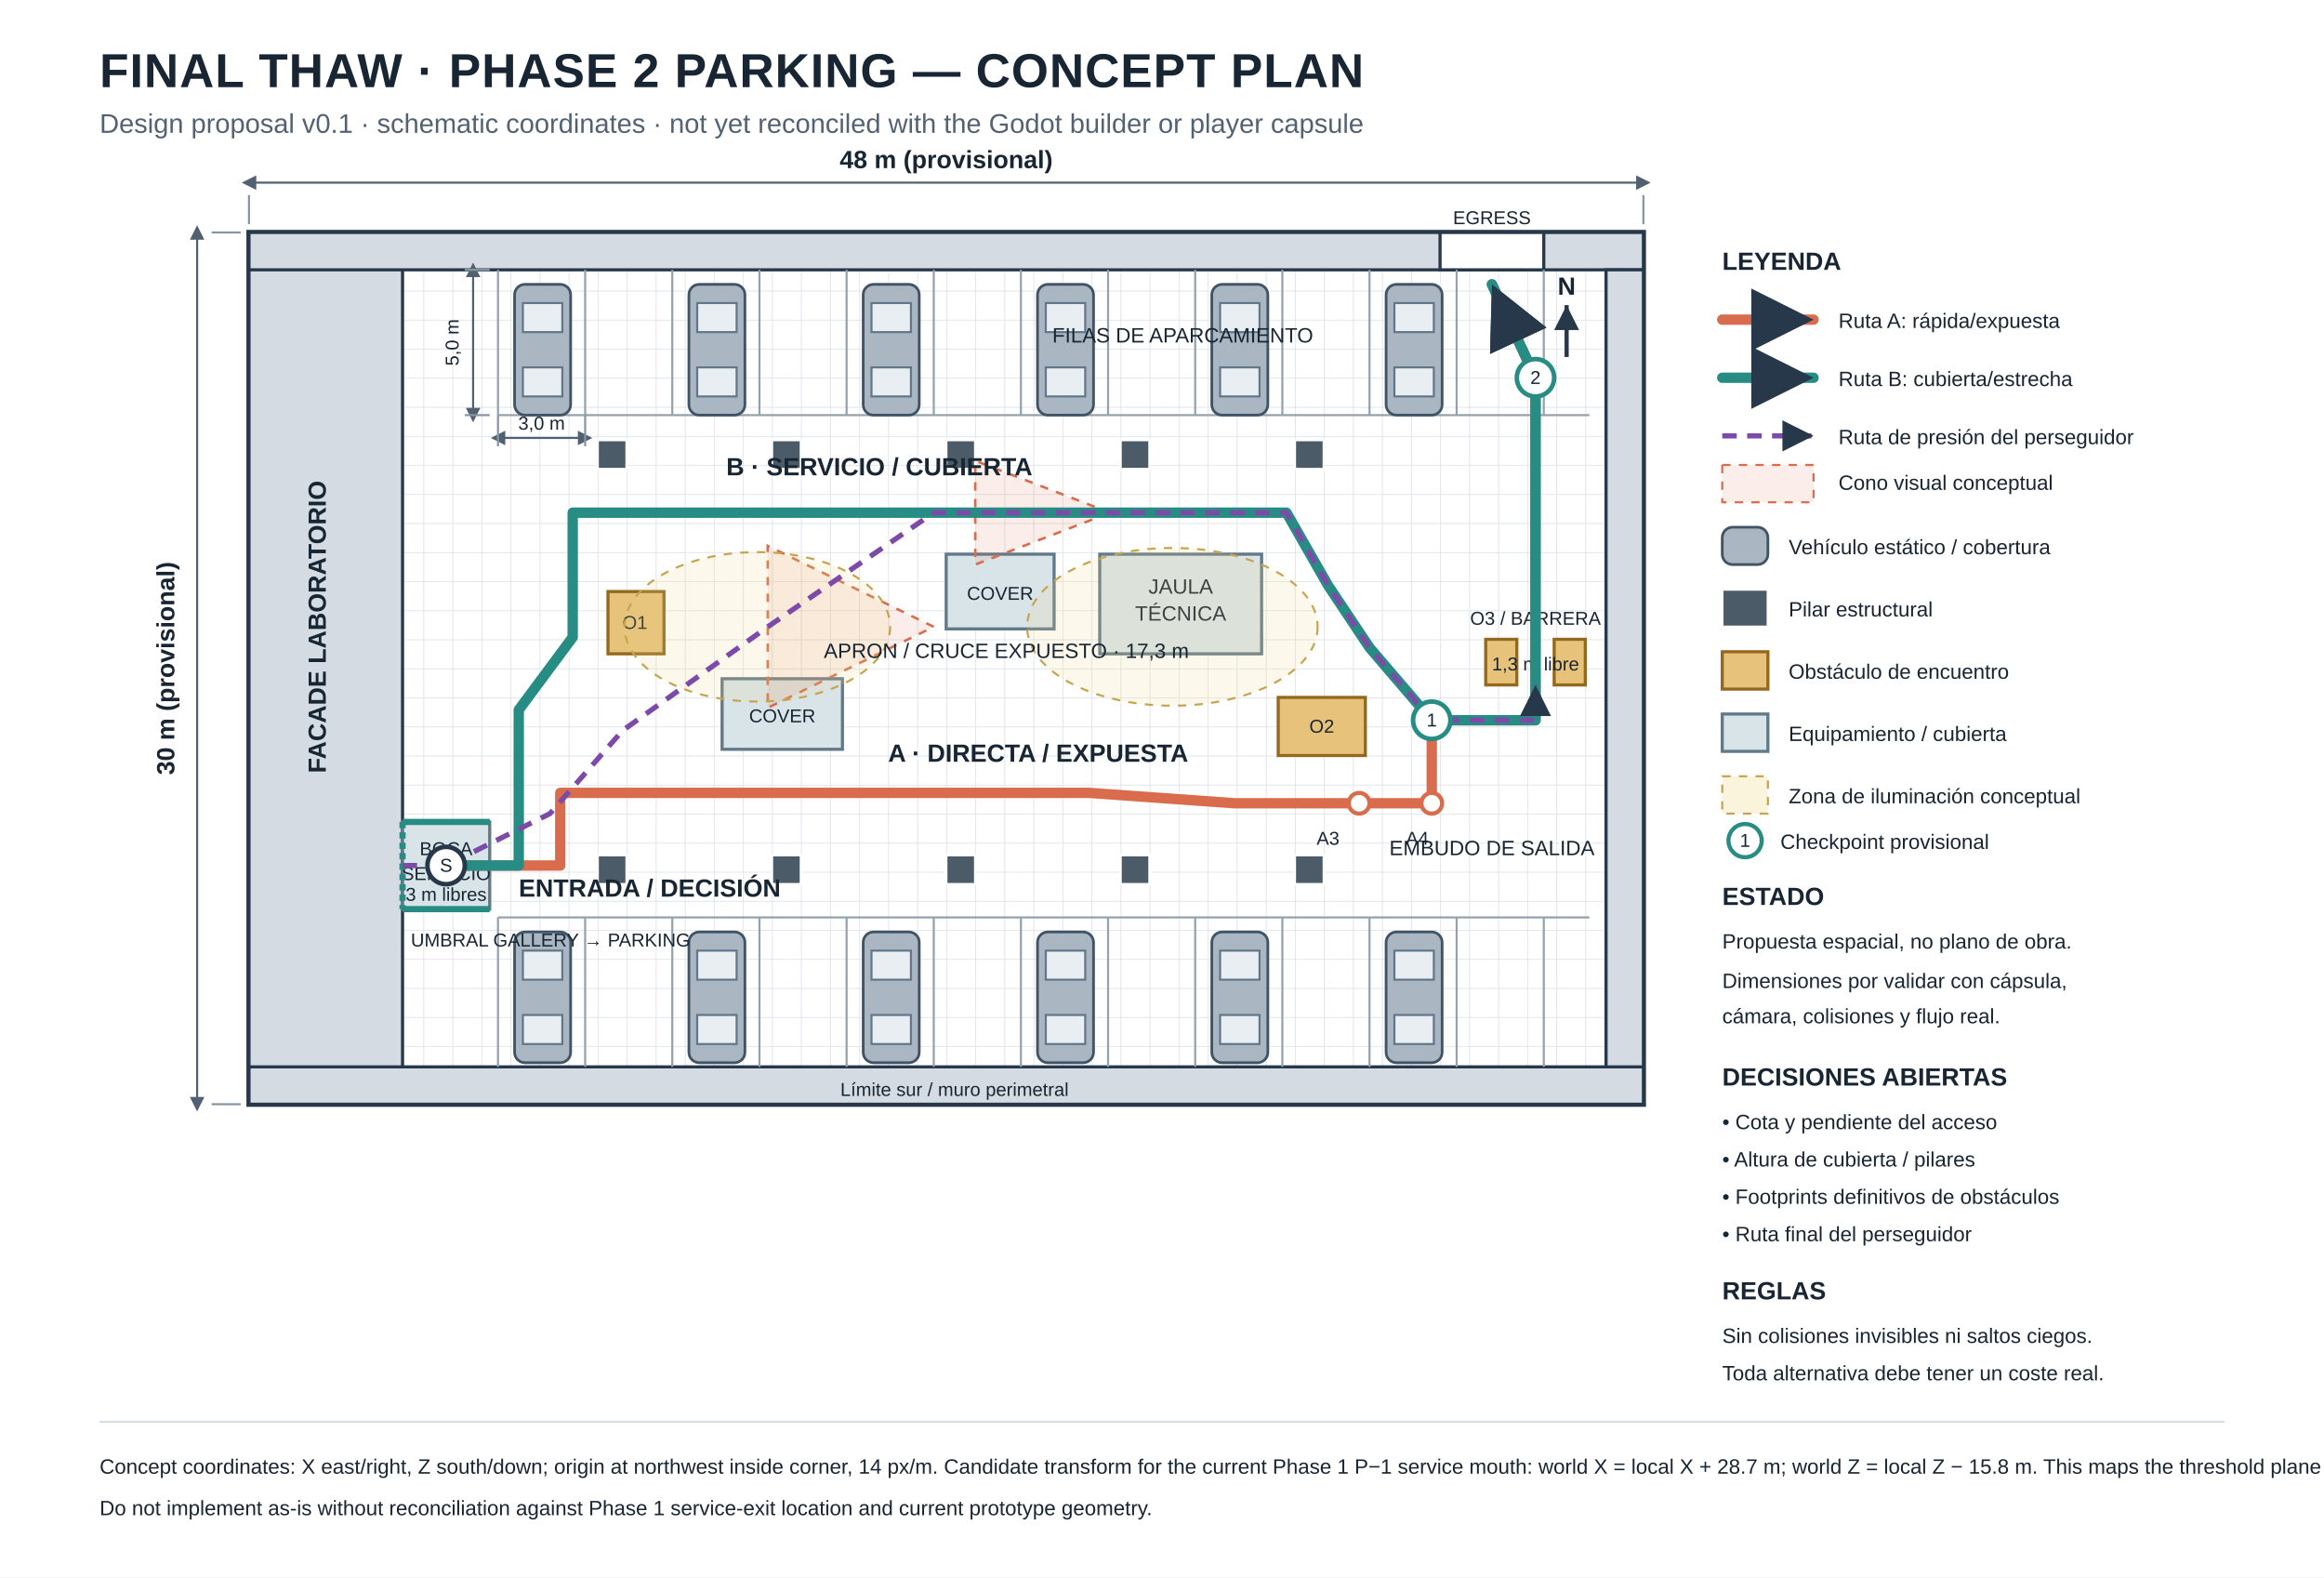
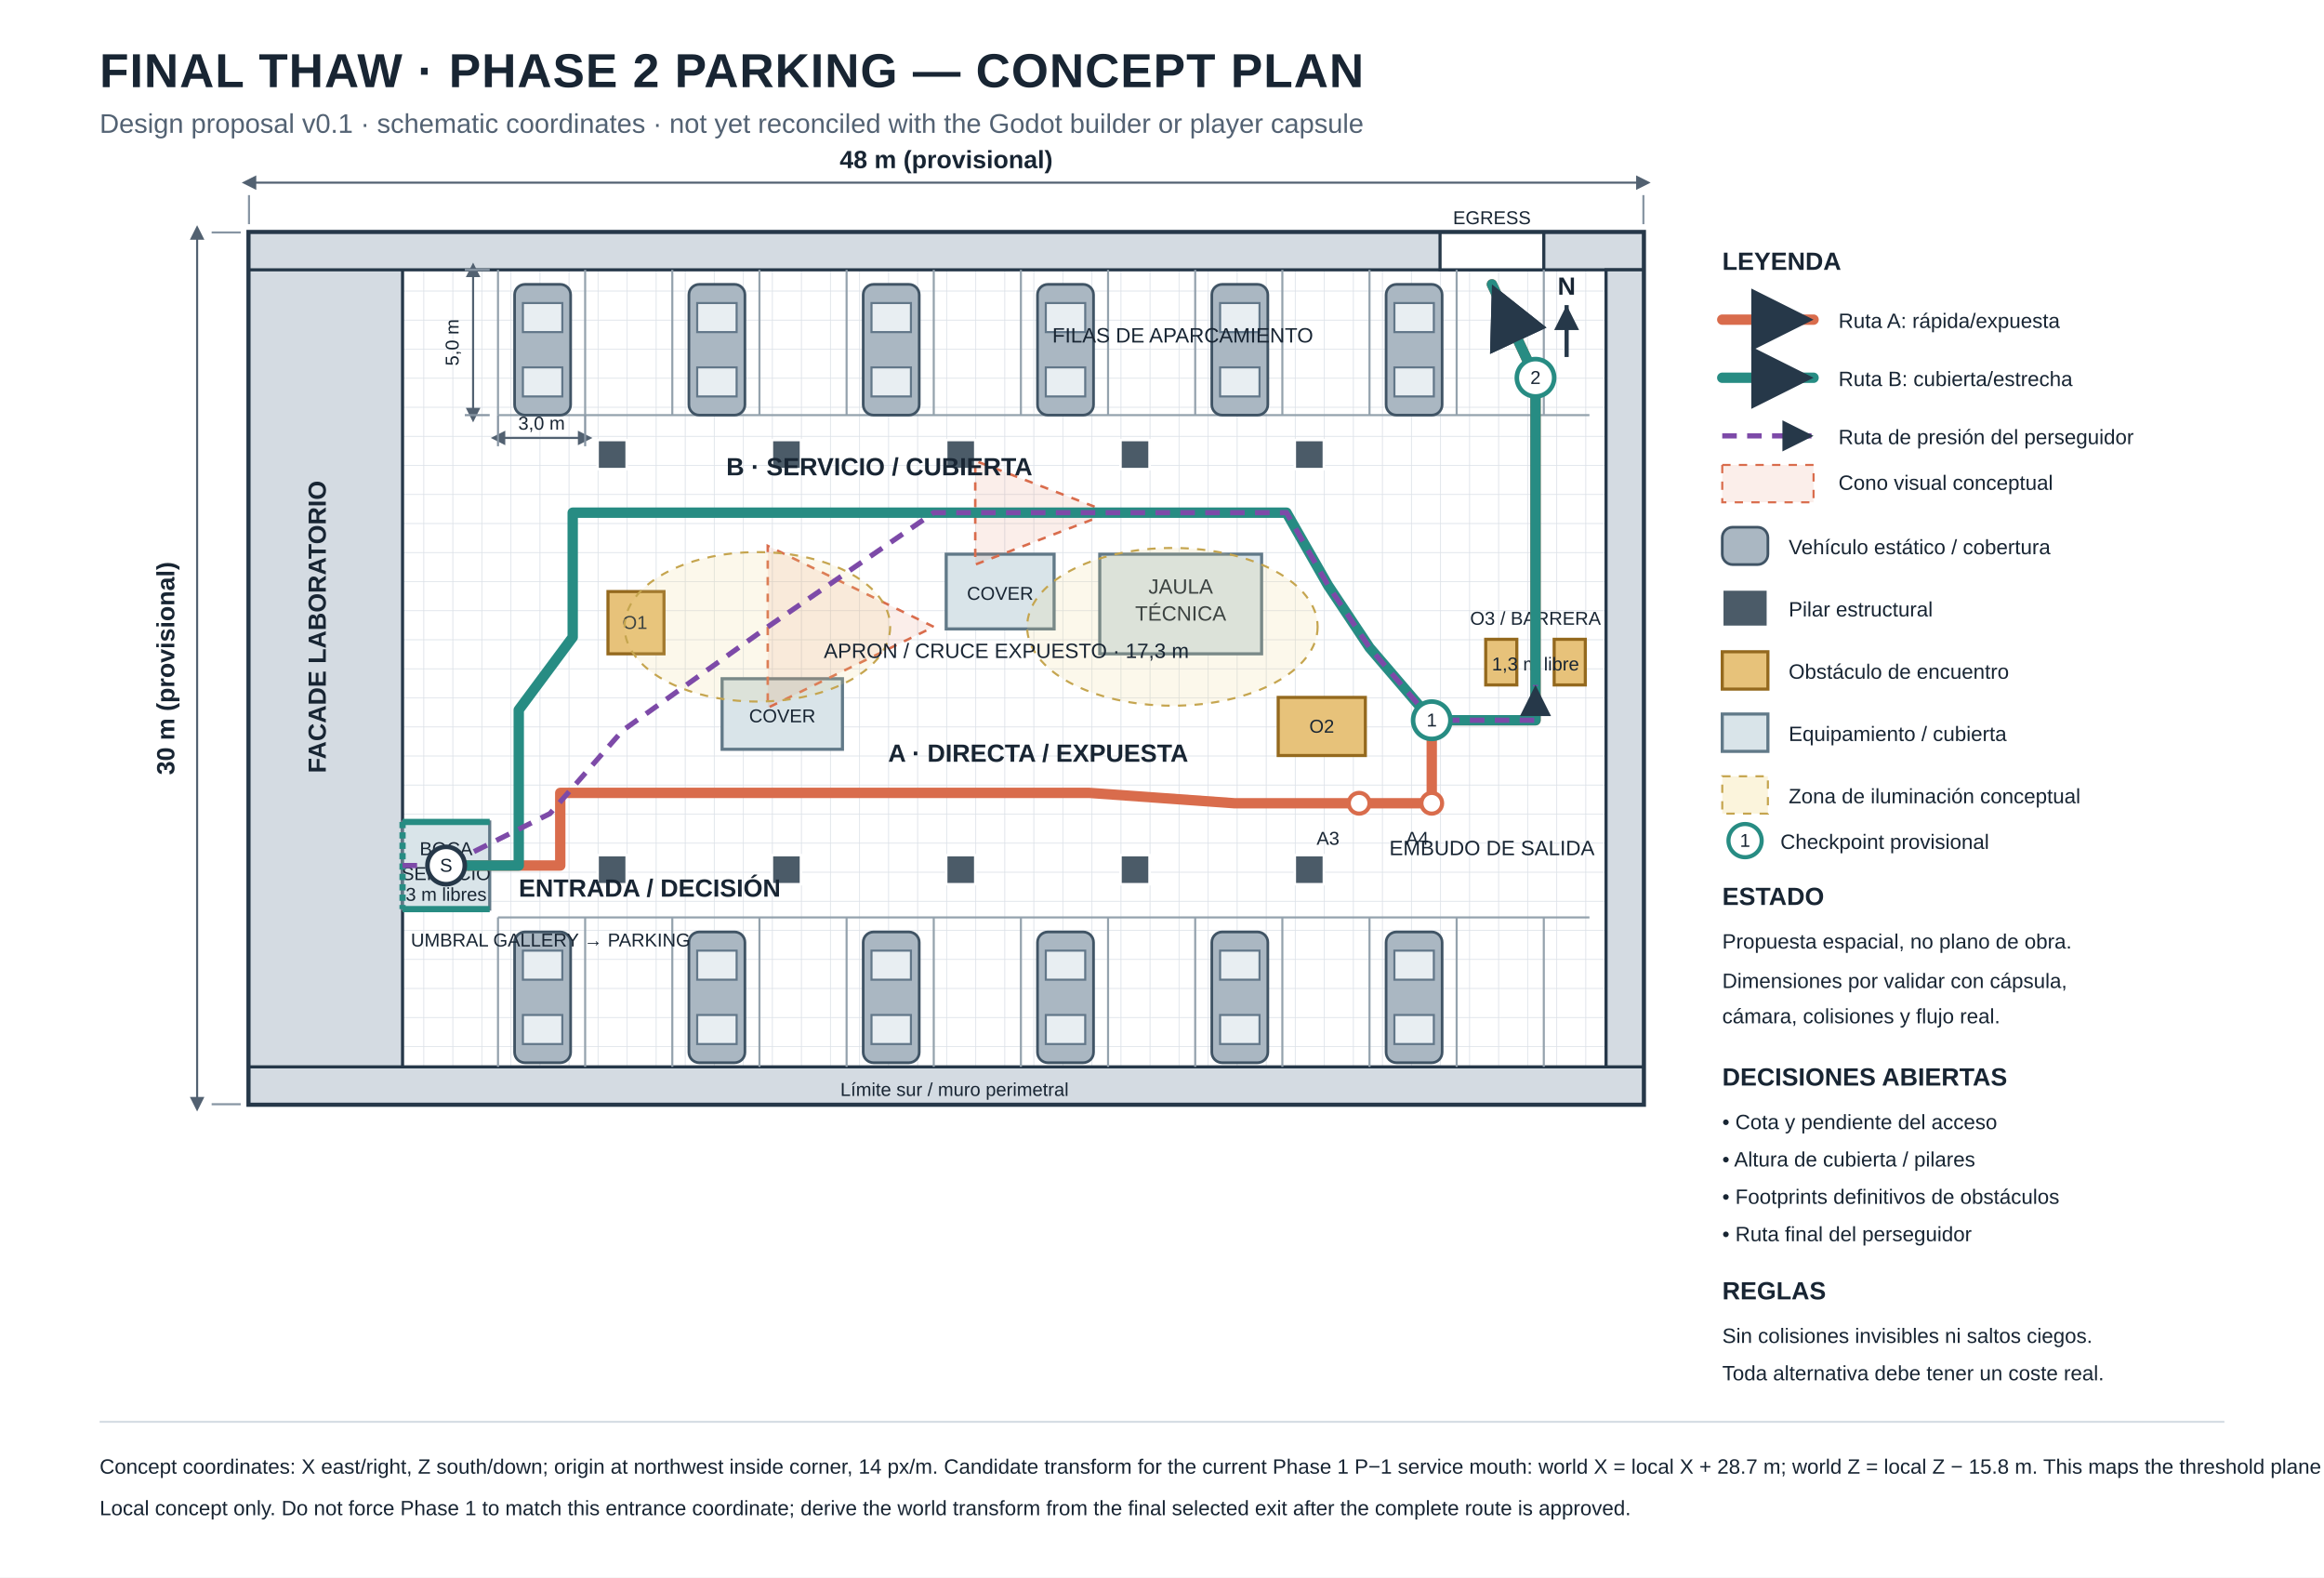
<svg xmlns="http://www.w3.org/2000/svg" width="1120" height="760" viewBox="0 0 1120 760">
  <defs>
    <pattern id="grid" width="14" height="14" patternUnits="userSpaceOnUse">
      <path d="M14 0H0V14" fill="none" stroke="#dce2e8" stroke-width="0.7" />
    </pattern>
    <marker id="arrow" markerWidth="8" markerHeight="8" refX="6" refY="3" orient="auto">
      <path d="M0,0 L6,3 L0,6 Z" fill="#263849" />
    </marker>
    <marker id="dim" markerWidth="7" markerHeight="7" refX="3.5" refY="3.5" orient="auto-start-reverse">
      <path d="M0,0 L7,3.5 L0,7 Z" fill="#526171" />
    </marker>
    <style>
      text{font-family:Arial,Helvetica,sans-serif;fill:#182533}
      .title{font-size:23px;font-weight:700;letter-spacing:.5px}
      .subtitle{font-size:13px;fill:#536273}
      .label{font-size:12px;font-weight:600}
      .small{font-size:10px}
      .tiny{font-size:9px}
      .boundary{fill:#f5f6f7;stroke:#263849;stroke-width:3}
      .wall{fill:#d4dbe2;stroke:#263849;stroke-width:1.5}
      .service{fill:#d9e4e9;stroke:#617988;stroke-width:1.5}
      .car{fill:#aab7c2;stroke:#405465;stroke-width:1.3;rx:5}
      .carGlass{fill:#e8eef2;stroke:#627789;stroke-width:1}
      .column{fill:#4b5b68;stroke:#fff;stroke-width:1.2}
      .obstacle{fill:#e7c27a;stroke:#94691e;stroke-width:1.5}
      .routeA{fill:none;stroke:#d96c4c;stroke-width:5;stroke-linecap:round;stroke-linejoin:round;marker-end:url(#arrow)}
      .routeB{fill:none;stroke:#278c83;stroke-width:5;stroke-linecap:round;stroke-linejoin:round;marker-end:url(#arrow)}
      .threat{fill:none;stroke:#7d4aa8;stroke-width:2.5;stroke-dasharray:7 5;marker-end:url(#arrow)}
      .dimline{stroke:#526171;stroke-width:1;marker-start:url(#dim);marker-end:url(#dim)}
      .thin{stroke:#8795a3;stroke-width:1;fill:none}
    </style>
  </defs>
  <rect width="1120" height="760" fill="#ffffff" />
  <text x="48" y="42" class="title">FINAL THAW · PHASE 2 PARKING — CONCEPT PLAN</text>
  <text x="48" y="64" class="subtitle">Design proposal v0.1 · schematic coordinates · not yet reconciled with the Godot builder or player capsule</text>
  <g transform="translate(120 112)">
    <rect x="0" y="0" width="672" height="420" fill="url(#grid)" stroke="#263849" stroke-width="2.5" />
    <line x1="0" y1="-24" x2="672" y2="-24" class="dimline" />
    <line x1="0" y1="-18" x2="0" y2="-4" class="thin" />
    <line x1="672" y1="-18" x2="672" y2="-4" class="thin" />
    <text x="336" y="-31" class="label" text-anchor="middle">48 m (provisional)</text>
    <line x1="-25" y1="0" x2="-25" y2="420" class="dimline" />
    <line x1="-18" y1="0" x2="-4" y2="0" class="thin" />
    <line x1="-18" y1="420" x2="-4" y2="420" class="thin" />
    <text x="-36" y="210" class="label" text-anchor="middle" transform="rotate(-90 -36 210)">30 m (provisional)</text>
    <rect x="0" y="0" width="74" height="420" class="wall" />
    <text x="37" y="190" class="label" text-anchor="middle" transform="rotate(-90 37 190)">FACADE LABORATORIO</text>
    <rect x="74" y="284" width="42" height="42" class="service" />
    <text x="95" y="300" class="tiny" text-anchor="middle">BOCA</text>
    <text x="95" y="312" class="tiny" text-anchor="middle">SERVICIO</text>
    <path d="M74 284 H116 M74 326 H116" stroke="#278c83" stroke-width="3" />
    <path d="M74 284 V326" stroke="#278c83" stroke-width="3" stroke-dasharray="3 2" />
    <text x="95" y="322" class="tiny" text-anchor="middle">3 m libres</text>
    <rect x="0" y="0" width="672" height="18" class="wall" />
    <rect x="574" y="0" width="50" height="18" fill="#ffffff" stroke="#263849" stroke-width="1.5" />
    <text x="599" y="-4" class="tiny" text-anchor="middle">EGRESS</text>
    <rect x="654" y="18" width="18" height="402" class="wall" />
    <rect x="0" y="402" width="672" height="18" class="wall" />
    <g stroke="#94a2ad" stroke-width="1" fill="none">
      <path d="M120 18V88 M162 18V88 M204 18V88 M246 18V88 M288 18V88 M330 18V88 M372 18V88 M414 18V88 M456 18V88 M498 18V88 M540 18V88 M582 18V88 M624 18V88" />
      <path d="M120 88H646" />
      <path d="M120 330V402 M162 330V402 M204 330V402 M246 330V402 M288 330V402 M330 330V402 M372 330V402 M414 330V402 M456 330V402 M498 330V402 M540 330V402 M582 330V402 M624 330V402" />
      <path d="M120 330H646" />
    </g>
    <line x1="120" y1="99" x2="162" y2="99" class="dimline" />
    <line x1="120" y1="88" x2="120" y2="103" class="thin" />
    <line x1="162" y1="88" x2="162" y2="103" class="thin" />
    <text x="141" y="95" class="tiny" text-anchor="middle">3,0 m</text>
    <line x1="108" y1="18" x2="108" y2="88" class="dimline" />
    <line x1="104" y1="18" x2="116" y2="18" class="thin" />
    <line x1="104" y1="88" x2="116" y2="88" class="thin" />
    <text x="101" y="53" class="tiny" text-anchor="middle" transform="rotate(-90 101 53)">5,0 m</text>
    <g>
      <g transform="translate(128 25)">
        <rect class="car" width="27" height="63" />
        <rect class="carGlass" x="4" y="9" width="19" height="14" />
        <rect class="carGlass" x="4" y="40" width="19" height="14" />
      </g>
      <g transform="translate(212 25)">
        <rect class="car" width="27" height="63" />
        <rect class="carGlass" x="4" y="9" width="19" height="14" />
        <rect class="carGlass" x="4" y="40" width="19" height="14" />
      </g>
      <g transform="translate(296 25)">
        <rect class="car" width="27" height="63" />
        <rect class="carGlass" x="4" y="9" width="19" height="14" />
        <rect class="carGlass" x="4" y="40" width="19" height="14" />
      </g>
      <g transform="translate(380 25)">
        <rect class="car" width="27" height="63" />
        <rect class="carGlass" x="4" y="9" width="19" height="14" />
        <rect class="carGlass" x="4" y="40" width="19" height="14" />
      </g>
      <g transform="translate(464 25)">
        <rect class="car" width="27" height="63" />
        <rect class="carGlass" x="4" y="9" width="19" height="14" />
        <rect class="carGlass" x="4" y="40" width="19" height="14" />
      </g>
      <g transform="translate(548 25)">
        <rect class="car" width="27" height="63" />
        <rect class="carGlass" x="4" y="9" width="19" height="14" />
        <rect class="carGlass" x="4" y="40" width="19" height="14" />
      </g>
      <g transform="translate(128 337)">
        <rect class="car" width="27" height="63" />
        <rect class="carGlass" x="4" y="9" width="19" height="14" />
        <rect class="carGlass" x="4" y="40" width="19" height="14" />
      </g>
      <g transform="translate(212 337)">
        <rect class="car" width="27" height="63" />
        <rect class="carGlass" x="4" y="9" width="19" height="14" />
        <rect class="carGlass" x="4" y="40" width="19" height="14" />
      </g>
      <g transform="translate(296 337)">
        <rect class="car" width="27" height="63" />
        <rect class="carGlass" x="4" y="9" width="19" height="14" />
        <rect class="carGlass" x="4" y="40" width="19" height="14" />
      </g>
      <g transform="translate(380 337)">
        <rect class="car" width="27" height="63" />
        <rect class="carGlass" x="4" y="9" width="19" height="14" />
        <rect class="carGlass" x="4" y="40" width="19" height="14" />
      </g>
      <g transform="translate(464 337)">
        <rect class="car" width="27" height="63" />
        <rect class="carGlass" x="4" y="9" width="19" height="14" />
        <rect class="carGlass" x="4" y="40" width="19" height="14" />
      </g>
      <g transform="translate(548 337)">
        <rect class="car" width="27" height="63" />
        <rect class="carGlass" x="4" y="9" width="19" height="14" />
        <rect class="carGlass" x="4" y="40" width="19" height="14" />
      </g>
    </g>
    <g>
      <rect x="168" y="100" width="14" height="14" class="column" />
      <rect x="252" y="100" width="14" height="14" class="column" />
      <rect x="336" y="100" width="14" height="14" class="column" />
      <rect x="420" y="100" width="14" height="14" class="column" />
      <rect x="504" y="100" width="14" height="14" class="column" />
      <rect x="168" y="300" width="14" height="14" class="column" />
      <rect x="252" y="300" width="14" height="14" class="column" />
      <rect x="336" y="300" width="14" height="14" class="column" />
      <rect x="420" y="300" width="14" height="14" class="column" />
      <rect x="504" y="300" width="14" height="14" class="column" />
    </g>
    <rect x="410" y="155" width="78" height="48" class="service" />
    <text x="449" y="174" class="small" text-anchor="middle">JAULA</text>
    <text x="449" y="187" class="small" text-anchor="middle">TÉCNICA</text>
    <rect x="596" y="196" width="15" height="22" class="obstacle" />
    <rect x="629" y="196" width="15" height="22" class="obstacle" />
    <text x="620" y="189" class="tiny" text-anchor="middle">O3 / BARRERA</text>
    <text x="620" y="211" class="tiny" text-anchor="middle">1,3 m libre</text>
    <rect x="496" y="224" width="42" height="28" class="obstacle" />
    <text x="517" y="241" class="tiny" text-anchor="middle">O2</text>
    <rect x="228" y="215" width="58" height="34" class="service" />
    <text x="257" y="236" class="tiny" text-anchor="middle">COVER</text>
    <rect x="336" y="155" width="52" height="36" class="service" />
    <text x="362" y="177" class="tiny" text-anchor="middle">COVER</text>
    <rect x="173" y="173" width="27" height="30" class="obstacle" />
    <text x="186" y="191" class="tiny" text-anchor="middle">O1</text>
    <path d="M330 190 L250 151 L250 229 Z" fill="#d96c4c" fill-opacity=".12" stroke="#d96c4c" stroke-width="1.2" stroke-dasharray="4 4" />
    <path d="M415 135 L350 110 L350 160 Z" fill="#d96c4c" fill-opacity=".12" stroke="#d96c4c" stroke-width="1.2" stroke-dasharray="4 4" />
    <ellipse cx="245" cy="190" rx="64" ry="36" fill="#f0d88b" fill-opacity=".17" stroke="#c5a54f" stroke-width="1" stroke-dasharray="4 4" />
    <ellipse cx="445" cy="190" rx="70" ry="38" fill="#f0d88b" fill-opacity=".17" stroke="#c5a54f" stroke-width="1" stroke-dasharray="4 4" />
    <path d="M95 305 L130 305 L150 305 L150 270 L200 270 L270 270 L320 270 L405 270 L475 275 L535 275 L570 275 L570 235 L620 235 L620 218 L620 70 L599 25" class="routeA" />
    <path d="M95 305 L130 305 L130 230 L156 195 L156 135 L220 135 L290 135 L362 135 L415 135 L500 135 L520 170 L540 200 L570 235 L620 235 L620 218 L620 70 L599 25" class="routeB" />
    <path d="M74 305 L95 305 L145 280 L180 240 L250 190 L330 135 L415 135 L500 135 L520 170 L540 200 L570 235 L620 235 L620 218" class="threat" />
    <circle cx="535" cy="275" r="5" fill="#ffffff" stroke="#d96c4c" stroke-width="2" />
    <text x="520" y="295" class="tiny" text-anchor="middle">A3</text>
    <circle cx="570" cy="275" r="5" fill="#ffffff" stroke="#d96c4c" stroke-width="2" />
    <text x="563" y="295" class="tiny" text-anchor="middle">A4</text>
    <circle cx="95" cy="305" r="9" fill="#ffffff" stroke="#263849" stroke-width="2.2" />
    <text x="95" y="308" class="tiny" text-anchor="middle">S</text>
    <circle cx="570" cy="235" r="9" fill="#ffffff" stroke="#278c83" stroke-width="2.2" />
    <text x="570" y="238" class="tiny" text-anchor="middle">1</text>
    <circle cx="620" cy="70" r="9" fill="#ffffff" stroke="#278c83" stroke-width="2.2" />
    <text x="620" y="73" class="tiny" text-anchor="middle">2</text>
    <text x="78" y="344" class="tiny">UMBRAL GALLERY → PARKING</text>
    <text x="130" y="320" class="label">ENTRADA / DECISIÓN</text>
    <text x="308" y="255" class="label" fill="#b94e30">A · DIRECTA / EXPUESTA</text>
    <text x="230" y="117" class="label" fill="#1b746d">B · SERVICIO / CUBIERTA</text>
    <text x="365" y="205" class="small" text-anchor="middle">APRON / CRUCE EXPUESTO · 17,3 m</text>
    <text x="599" y="300" class="small" text-anchor="middle">EMBUDO DE SALIDA</text>
    <text x="450" y="53" class="small" text-anchor="middle">FILAS DE APARCAMIENTO</text>
    <text x="340" y="416" class="tiny" text-anchor="middle">Límite sur / muro perimetral</text>
    <path d="M635 60 L635 35" stroke="#263849" stroke-width="2" marker-end="url(#arrow)" />
    <text x="635" y="30" class="label" text-anchor="middle">N</text>
  </g>
  <g transform="translate(830 130)">
    <text x="0" y="0" class="label">LEYENDA</text>
    <line x1="0" y1="24" x2="44" y2="24" class="routeA" />
    <text x="56" y="28" class="small">Ruta A: rápida/expuesta</text>
    <line x1="0" y1="52" x2="44" y2="52" class="routeB" />
    <text x="56" y="56" class="small">Ruta B: cubierta/estrecha</text>
    <line x1="0" y1="80" x2="44" y2="80" class="threat" />
    <text x="56" y="84" class="small">Ruta de presión del perseguidor</text>
    <rect x="0" y="94" width="44" height="18" fill="#d96c4c" fill-opacity=".12" stroke="#d96c4c" stroke-dasharray="4 4" />
    <text x="56" y="106" class="small">Cono visual conceptual</text>
    <rect x="0" y="124" width="22" height="18" class="car" />
    <text x="32" y="137" class="small">Vehículo estático / cobertura</text>
    <rect x="0" y="154" width="22" height="18" class="column" />
    <text x="32" y="167" class="small">Pilar estructural</text>
    <rect x="0" y="184" width="22" height="18" class="obstacle" />
    <text x="32" y="197" class="small">Obstáculo de encuentro</text>
    <rect x="0" y="214" width="22" height="18" class="service" />
    <text x="32" y="227" class="small">Equipamiento / cubierta</text>
    <rect x="0" y="244" width="22" height="18" fill="#f0d88b" fill-opacity=".3" stroke="#c5a54f" stroke-dasharray="4 4" />
    <text x="32" y="257" class="small">Zona de iluminación conceptual</text>
    <circle cx="11" cy="275" r="8" fill="#fff" stroke="#278c83" stroke-width="2" />
    <text x="11" y="278" class="tiny" text-anchor="middle">1</text>
    <text x="28" y="279" class="small">Checkpoint provisional</text>
    <text x="0" y="306" class="label">ESTADO</text>
    <text x="0" y="327" class="small">Propuesta espacial, no plano de obra.</text>
    <text x="0" y="346" class="small">Dimensiones por validar con cápsula,</text>
    <text x="0" y="363" class="small">cámara, colisiones y flujo real.</text>
    <text x="0" y="393" class="label">DECISIONES ABIERTAS</text>
    <text x="0" y="414" class="small">• Cota y pendiente del acceso</text>
    <text x="0" y="432" class="small">• Altura de cubierta / pilares</text>
    <text x="0" y="450" class="small">• Footprints definitivos de obstáculos</text>
    <text x="0" y="468" class="small">• Ruta final del perseguidor</text>
    <text x="0" y="496" class="label">REGLAS</text>
    <text x="0" y="517" class="small">Sin colisiones invisibles ni saltos ciegos.</text>
    <text x="0" y="535" class="small">Toda alternativa debe tener un coste real.</text>
  </g>
  <line x1="48" y1="685" x2="1072" y2="685" stroke="#d6dde4" />
  <text x="48" y="710" class="small">Concept coordinates: X east/right, Z south/down; origin at northwest inside corner, 14 px/m. Candidate transform for the current Phase 1 P−1 service mouth: world X = local X + 28.7 m; world Z = local Z − 15.8 m. This maps the threshold plane (local 5.3, 21.8) to world (34, 6) and the interior spawn pocket (local 6.8, 21.8) to world (35.5, 6). Verify exact footprint/elevation before implementation; do not force the design to the old prototype checkpoint.</text>
-   <text x="48" y="730" class="small">Do not implement as-is without reconciliation against Phase 1 service-exit location and current prototype geometry.</text>
+   <text x="48" y="730" class="small">Local concept only. Do not force Phase 1 to match this entrance coordinate; derive the world transform from the final selected exit after the complete route is approved.</text>
</svg>
